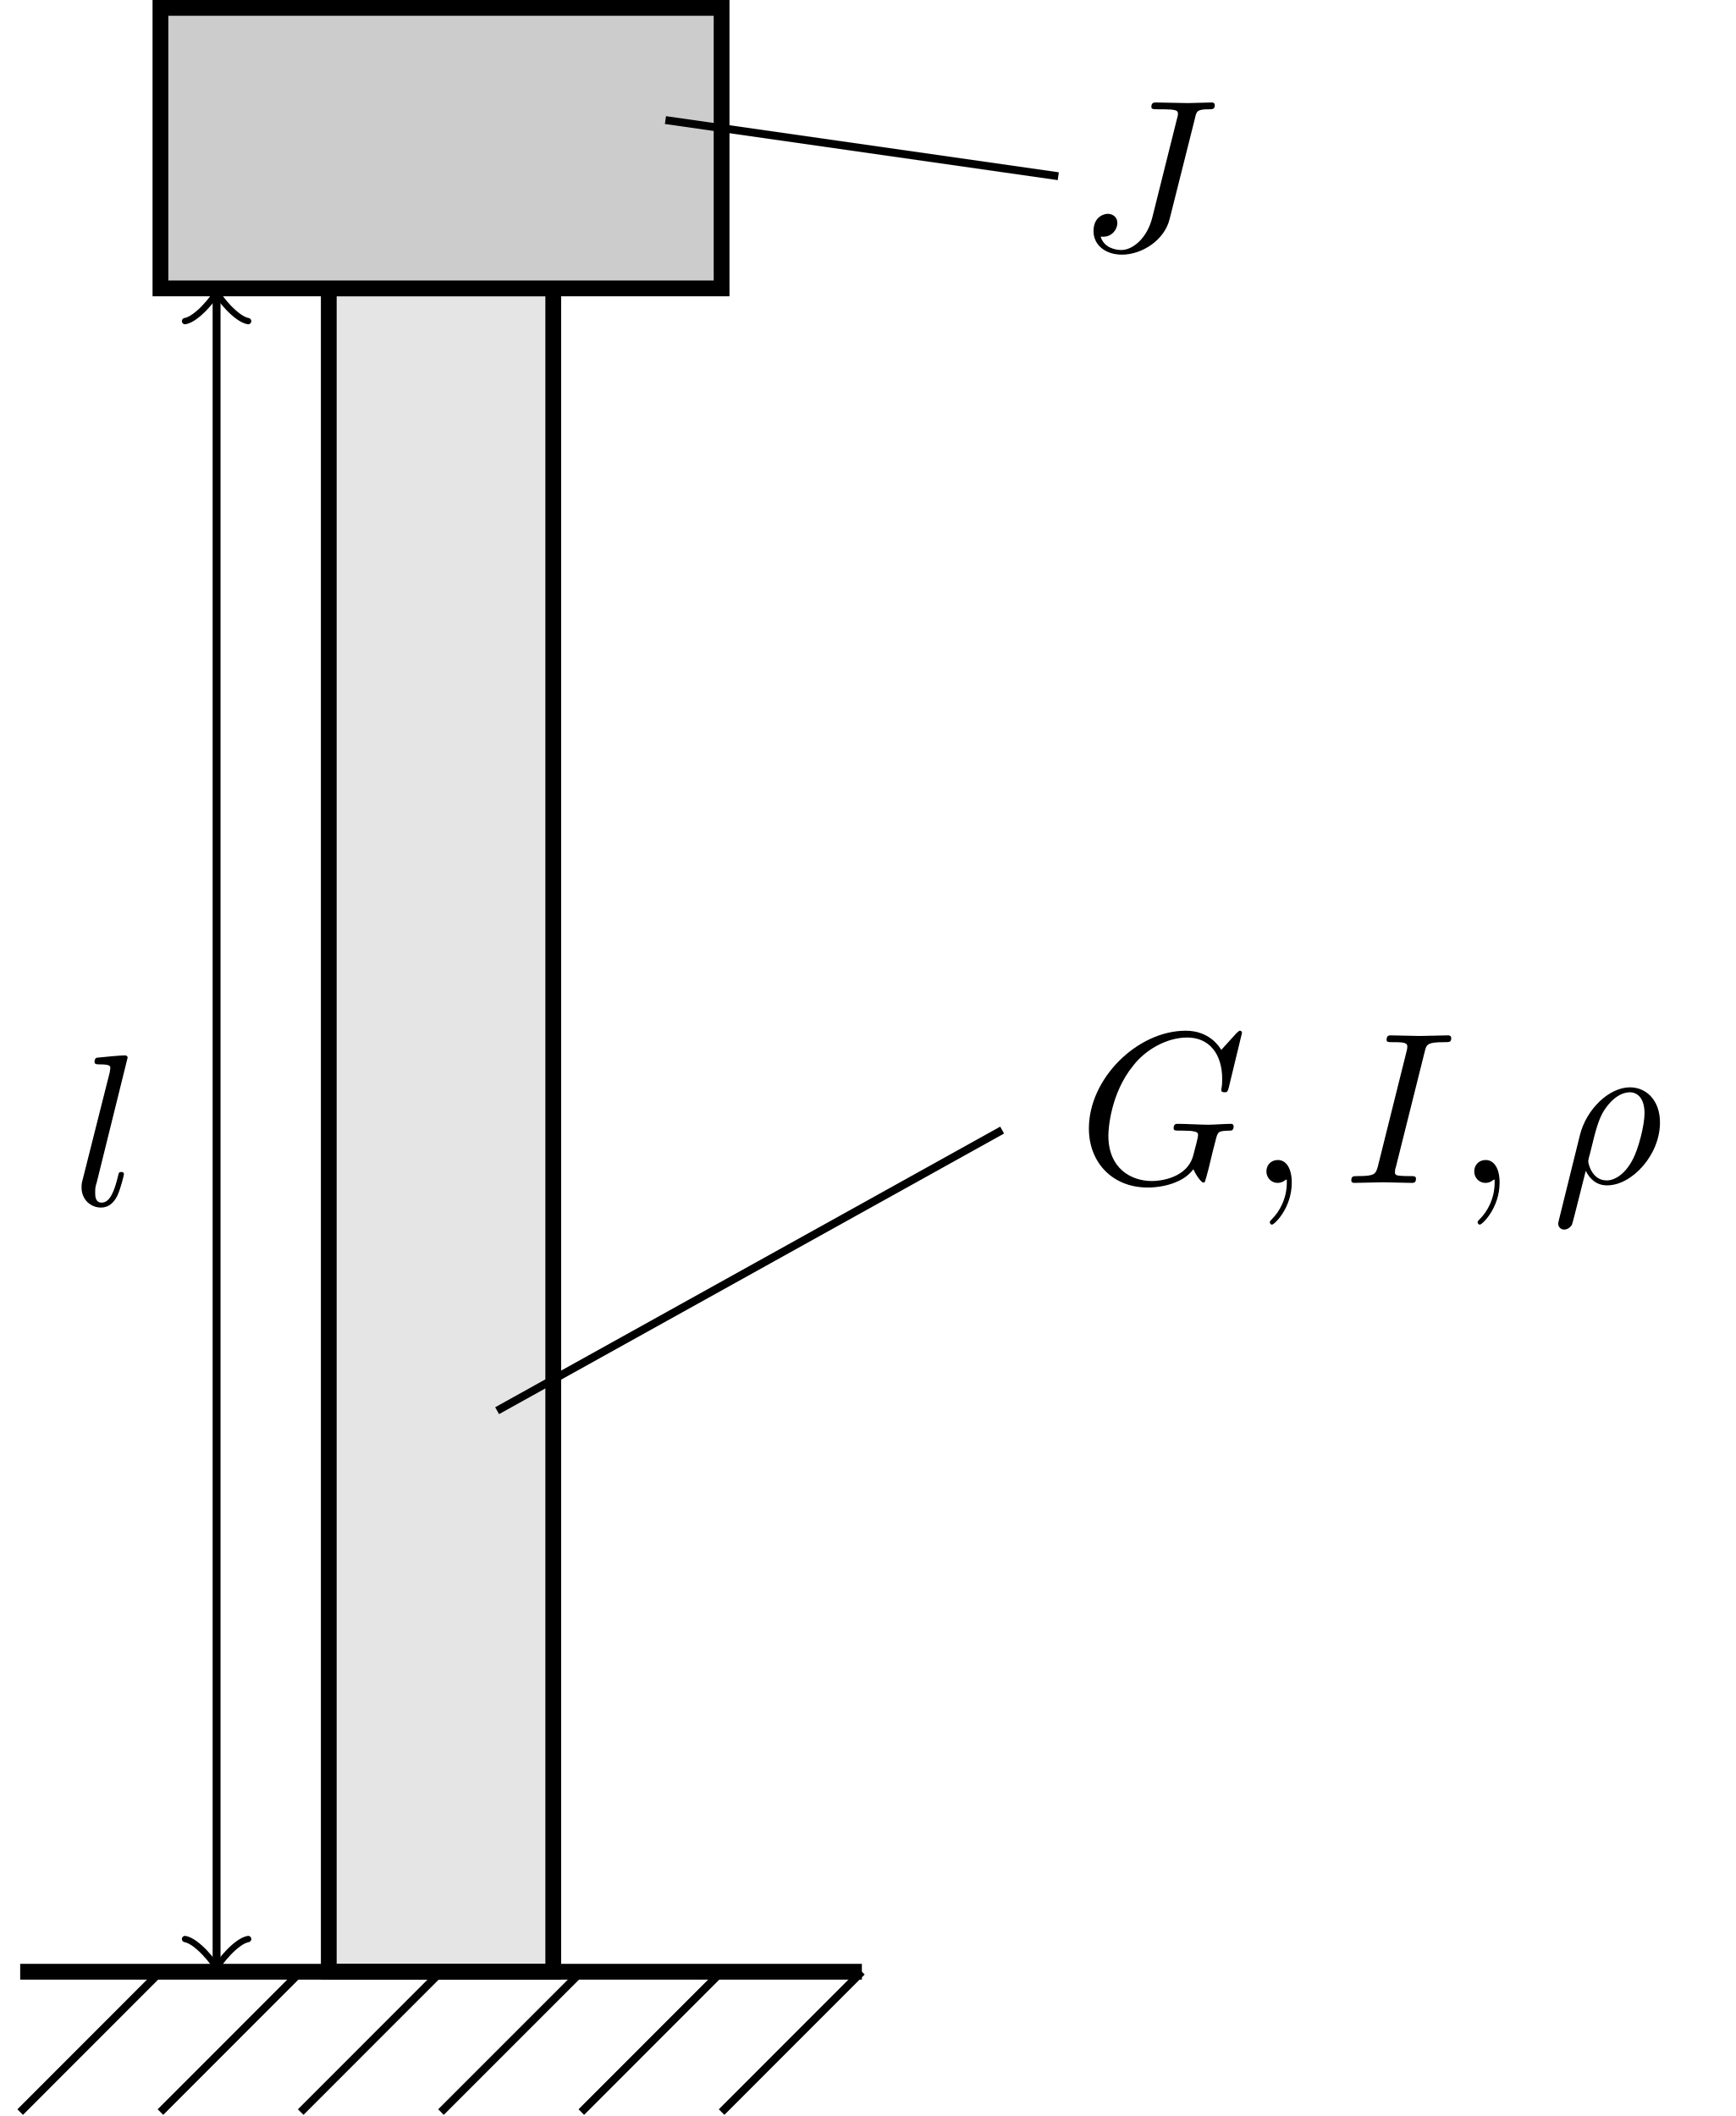
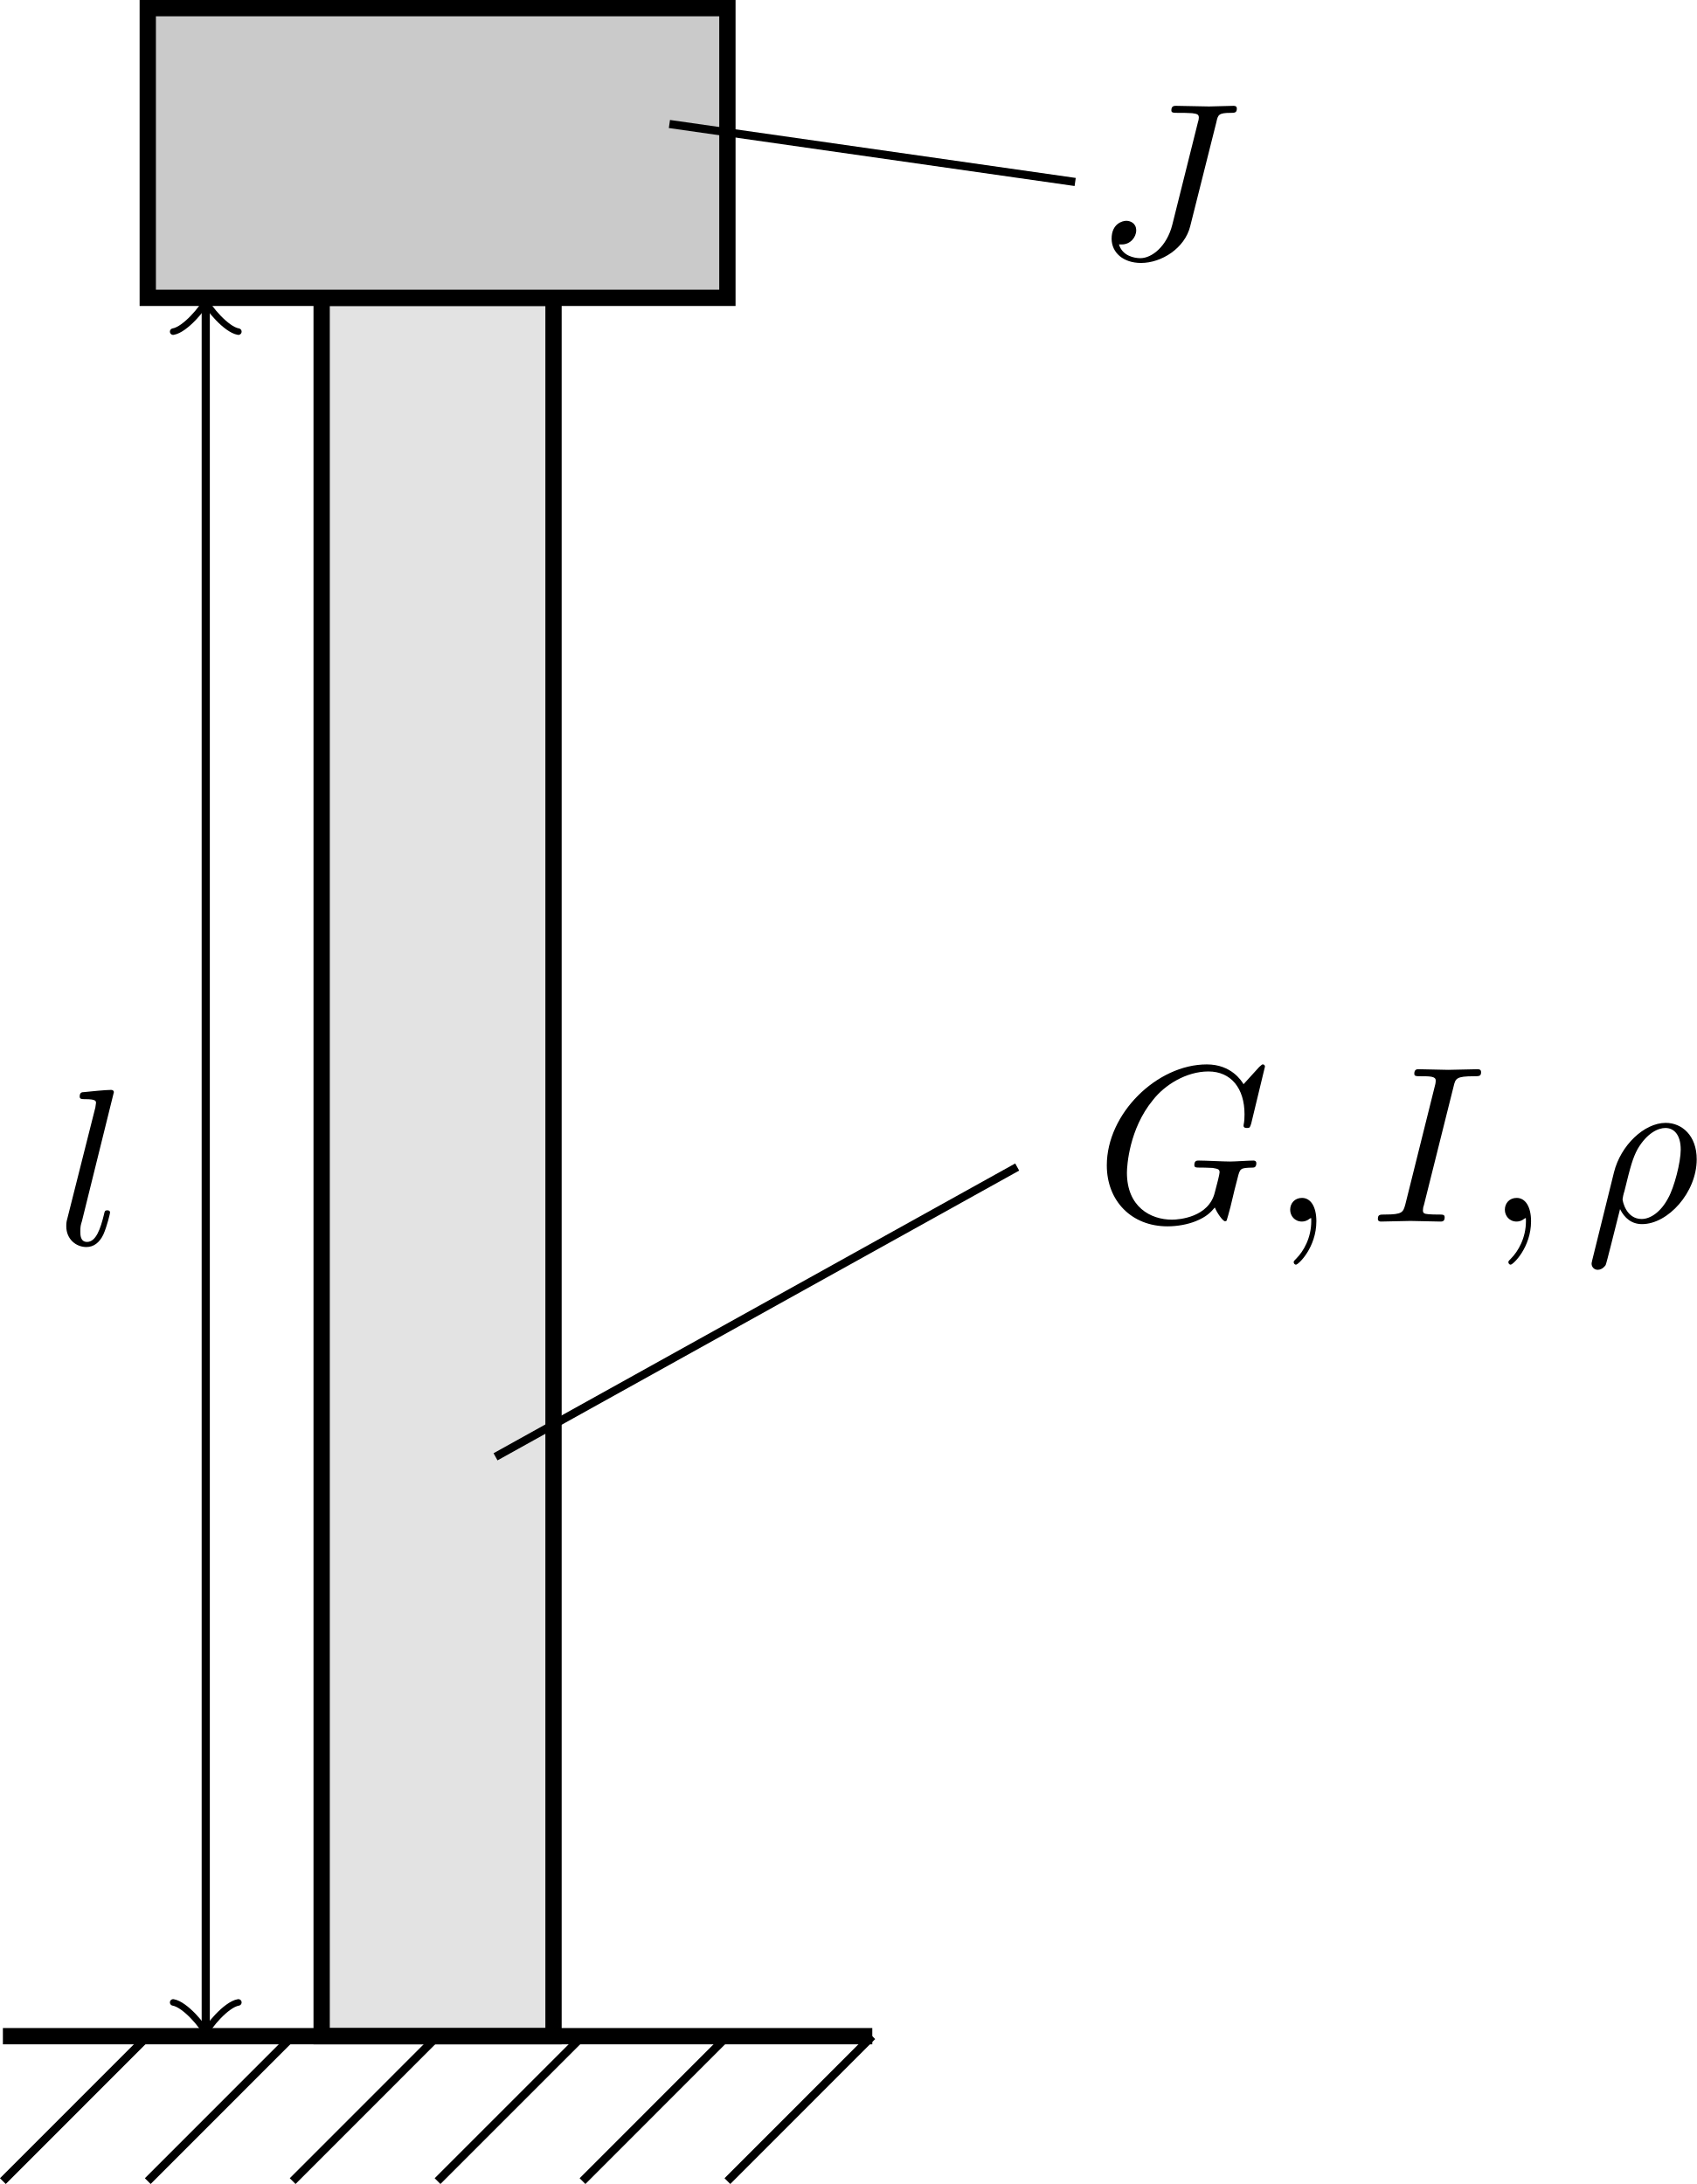
- <svg xmlns="http://www.w3.org/2000/svg" xmlns:xlink="http://www.w3.org/1999/xlink" width="87.663pt" height="106.897pt" viewBox="0 0 87.663 106.897" version="1.1">
-   <defs>
-     <g>
+ <svg xmlns="http://www.w3.org/2000/svg" xmlns:xlink="http://www.w3.org/1999/xlink" width="125.156pt" height="161.145pt" viewBox="0 0 125.156 161.145" version="1.1" id="svg112">
+   <defs id="defs43">
+     <g id="g23">
      <symbol overflow="visible" id="glyph0-0">
-         <path style="stroke:none;" d="" />
+         <path style="stroke:none" d="" id="path2" />
      </symbol>
      <symbol overflow="visible" id="glyph0-1">
-         <path style="stroke:none;" d="M 5.906 -6.656 C 5.984 -7.016 6.016 -7.109 6.609 -7.109 C 6.781 -7.109 6.906 -7.109 6.906 -7.312 C 6.906 -7.422 6.844 -7.453 6.75 -7.453 C 6.484 -7.453 5.812 -7.422 5.547 -7.422 C 5.188 -7.422 4.297 -7.453 3.938 -7.453 C 3.844 -7.453 3.703 -7.453 3.703 -7.234 C 3.703 -7.109 3.797 -7.109 4.078 -7.109 C 4.328 -7.109 4.438 -7.109 4.719 -7.094 C 4.969 -7.062 5.047 -7.031 5.047 -6.875 C 5.047 -6.812 5.031 -6.734 5 -6.641 L 3.75 -1.641 C 3.484 -0.578 2.75 0 2.188 0 C 1.891 0 1.312 -0.109 1.141 -0.672 C 1.172 -0.672 1.25 -0.672 1.281 -0.672 C 1.703 -0.672 1.984 -1.031 1.984 -1.359 C 1.984 -1.719 1.688 -1.828 1.5 -1.828 C 1.312 -1.828 0.781 -1.688 0.781 -0.953 C 0.781 -0.266 1.359 0.234 2.219 0.234 C 3.219 0.234 4.359 -0.484 4.625 -1.562 Z M 5.906 -6.656 " />
+         <path style="stroke:none" d="m 5.906,-6.656 c 0.078,-0.359 0.109,-0.453 0.703,-0.453 0.172,0 0.297,0 0.297,-0.203 0,-0.109 -0.062,-0.141 -0.156,-0.141 -0.266,0 -0.938,0.031 -1.203,0.031 -0.359,0 -1.25,-0.031 -1.609,-0.031 -0.094,0 -0.234,0 -0.234,0.219 0,0.125 0.094,0.125 0.375,0.125 0.25,0 0.359,0 0.641,0.016 0.25,0.031 0.328,0.062 0.328,0.219 0,0.062 -0.016,0.141 -0.047,0.234 l -1.25,5 C 3.484,-0.578 2.75,0 2.188,0 1.891,0 1.312,-0.109 1.141,-0.672 c 0.031,0 0.109,0 0.141,0 0.422,0 0.703,-0.359 0.703,-0.688 0,-0.359 -0.297,-0.469 -0.484,-0.469 -0.188,0 -0.719,0.141 -0.719,0.875 0,0.688 0.578,1.188 1.438,1.188 1,0 2.141,-0.719 2.406,-1.797 z m 0,0" id="path5" />
      </symbol>
      <symbol overflow="visible" id="glyph0-2">
-         <path style="stroke:none;" d="M 8.281 -7.578 C 8.281 -7.609 8.266 -7.688 8.172 -7.688 C 8.141 -7.688 8.125 -7.672 8 -7.562 L 7.234 -6.719 C 7.141 -6.875 6.641 -7.688 5.438 -7.688 C 3 -7.688 0.547 -5.281 0.547 -2.75 C 0.547 -1.016 1.75 0.234 3.516 0.234 C 4 0.234 4.5 0.141 4.891 -0.016 C 5.438 -0.234 5.641 -0.469 5.828 -0.688 C 5.938 -0.422 6.219 -0.016 6.328 -0.016 C 6.375 -0.016 6.406 -0.047 6.406 -0.047 C 6.422 -0.078 6.531 -0.484 6.594 -0.719 L 6.797 -1.562 C 6.844 -1.75 6.891 -1.938 6.938 -2.109 C 7.062 -2.609 7.062 -2.625 7.688 -2.641 C 7.75 -2.641 7.859 -2.656 7.859 -2.859 C 7.859 -2.938 7.812 -2.984 7.719 -2.984 C 7.469 -2.984 6.828 -2.938 6.578 -2.938 C 6.234 -2.938 5.391 -2.984 5.047 -2.984 C 4.953 -2.984 4.828 -2.984 4.828 -2.766 C 4.828 -2.641 4.906 -2.641 5.141 -2.641 C 5.156 -2.641 5.469 -2.641 5.719 -2.625 C 6.016 -2.578 6.062 -2.547 6.062 -2.406 C 6.062 -2.312 5.938 -1.828 5.828 -1.422 C 5.531 -0.219 4.109 -0.094 3.734 -0.094 C 2.688 -0.094 1.531 -0.719 1.531 -2.391 C 1.531 -2.719 1.641 -4.531 2.797 -5.938 C 3.375 -6.688 4.438 -7.344 5.516 -7.344 C 6.625 -7.344 7.281 -6.516 7.281 -5.25 C 7.281 -4.812 7.234 -4.797 7.234 -4.688 C 7.234 -4.578 7.359 -4.578 7.406 -4.578 C 7.547 -4.578 7.547 -4.609 7.609 -4.797 Z M 8.281 -7.578 " />
+         <path style="stroke:none" d="M 8.281,-7.578 C 8.281,-7.609 8.266,-7.688 8.172,-7.688 8.141,-7.688 8.125,-7.672 8,-7.562 L 7.234,-6.719 C 7.141,-6.875 6.641,-7.688 5.438,-7.688 3,-7.688 0.547,-5.281 0.547,-2.75 c 0,1.734 1.203,2.984 2.969,2.984 0.484,0 0.984,-0.094 1.375,-0.25 0.547,-0.219 0.75,-0.453 0.938,-0.672 0.109,0.266 0.391,0.672 0.5,0.672 0.047,0 0.078,-0.031 0.078,-0.031 0.016,-0.031 0.125,-0.438 0.188,-0.672 L 6.797,-1.562 C 6.844,-1.75 6.891,-1.938 6.938,-2.109 c 0.125,-0.5 0.125,-0.516 0.75,-0.531 0.062,0 0.172,-0.016 0.172,-0.219 0,-0.078 -0.047,-0.125 -0.141,-0.125 -0.25,0 -0.891,0.047 -1.141,0.047 -0.344,0 -1.188,-0.047 -1.531,-0.047 -0.094,0 -0.219,0 -0.219,0.219 0,0.125 0.078,0.125 0.312,0.125 0.016,0 0.328,0 0.578,0.016 0.297,0.047 0.344,0.078 0.344,0.219 0,0.094 -0.125,0.578 -0.234,0.984 -0.297,1.203 -1.719,1.328 -2.094,1.328 -1.047,0 -2.203,-0.625 -2.203,-2.297 0,-0.328 0.109,-2.141 1.266,-3.547 0.578,-0.75 1.641,-1.406 2.719,-1.406 1.109,0 1.766,0.828 1.766,2.094 0,0.438 -0.047,0.453 -0.047,0.562 0,0.109 0.125,0.109 0.172,0.109 0.141,0 0.141,-0.031 0.203,-0.219 z m 0,0" id="path8" />
      </symbol>
      <symbol overflow="visible" id="glyph0-3">
-         <path style="stroke:none;" d="M 2.219 -0.016 C 2.219 -0.734 1.938 -1.156 1.516 -1.156 C 1.156 -1.156 0.938 -0.891 0.938 -0.578 C 0.938 -0.281 1.156 0 1.516 0 C 1.641 0 1.781 -0.047 1.891 -0.141 C 1.938 -0.156 1.938 -0.172 1.953 -0.172 C 1.969 -0.172 1.969 -0.156 1.969 -0.016 C 1.969 0.797 1.594 1.453 1.234 1.812 C 1.109 1.938 1.109 1.953 1.109 1.984 C 1.109 2.062 1.172 2.109 1.219 2.109 C 1.344 2.109 2.219 1.266 2.219 -0.016 Z M 2.219 -0.016 " />
+         <path style="stroke:none" d="m 2.219,-0.016 c 0,-0.719 -0.281,-1.141 -0.703,-1.141 -0.359,0 -0.578,0.266 -0.578,0.578 C 0.938,-0.281 1.156,0 1.516,0 c 0.125,0 0.266,-0.047 0.375,-0.141 0.047,-0.016 0.047,-0.031 0.062,-0.031 0.016,0 0.016,0.016 0.016,0.156 0,0.812 -0.375,1.469 -0.734,1.828 -0.125,0.125 -0.125,0.141 -0.125,0.172 0,0.078 0.062,0.125 0.109,0.125 0.125,0 1,-0.844 1,-2.125 z m 0,0" id="path11" />
      </symbol>
      <symbol overflow="visible" id="glyph0-4">
-         <path style="stroke:none;" d="M 4.078 -6.609 C 4.172 -7 4.203 -7.109 5.078 -7.109 C 5.328 -7.109 5.422 -7.109 5.422 -7.312 C 5.422 -7.453 5.297 -7.453 5.25 -7.453 C 4.938 -7.453 4.141 -7.422 3.812 -7.422 C 3.484 -7.422 2.688 -7.453 2.359 -7.453 C 2.297 -7.453 2.156 -7.453 2.156 -7.234 C 2.156 -7.109 2.25 -7.109 2.453 -7.109 C 2.906 -7.109 3.203 -7.109 3.203 -6.906 C 3.203 -6.844 3.203 -6.828 3.188 -6.734 L 1.719 -0.844 C 1.609 -0.453 1.578 -0.344 0.719 -0.344 C 0.469 -0.344 0.375 -0.344 0.375 -0.125 C 0.375 0 0.5 0 0.531 0 C 0.844 0 1.641 -0.031 1.969 -0.031 C 2.297 -0.031 3.094 0 3.422 0 C 3.516 0 3.641 0 3.641 -0.203 C 3.641 -0.344 3.562 -0.344 3.312 -0.344 C 3.125 -0.344 3.062 -0.344 2.844 -0.359 C 2.625 -0.375 2.578 -0.422 2.578 -0.547 C 2.578 -0.625 2.594 -0.719 2.625 -0.797 Z M 4.078 -6.609 " />
+         <path style="stroke:none" d="m 4.078,-6.609 c 0.094,-0.391 0.125,-0.5 1,-0.5 0.25,0 0.344,0 0.344,-0.203 0,-0.141 -0.125,-0.141 -0.172,-0.141 -0.312,0 -1.109,0.031 -1.438,0.031 -0.328,0 -1.125,-0.031 -1.453,-0.031 -0.062,0 -0.203,0 -0.203,0.219 0,0.125 0.094,0.125 0.297,0.125 0.453,0 0.75,0 0.75,0.203 0,0.062 0,0.078 -0.016,0.172 L 1.719,-0.844 c -0.109,0.391 -0.141,0.5 -1,0.5 -0.25,0 -0.344,0 -0.344,0.219 C 0.375,0 0.5,0 0.531,0 0.844,0 1.641,-0.031 1.969,-0.031 2.297,-0.031 3.094,0 3.422,0 c 0.094,0 0.219,0 0.219,-0.203 0,-0.141 -0.078,-0.141 -0.328,-0.141 -0.188,0 -0.25,0 -0.469,-0.016 -0.219,-0.016 -0.266,-0.062 -0.266,-0.188 0,-0.078 0.016,-0.172 0.047,-0.25 z m 0,0" id="path14" />
      </symbol>
      <symbol overflow="visible" id="glyph0-5">
-         <path style="stroke:none;" d="M 0.359 1.891 C 0.328 2.016 0.328 2.047 0.328 2.062 C 0.328 2.219 0.453 2.359 0.625 2.359 C 0.859 2.359 1 2.156 1.016 2.125 C 1.062 2.031 1.422 0.562 1.719 -0.609 C 1.938 -0.172 2.281 0.125 2.797 0.125 C 4.062 0.125 5.469 -1.422 5.469 -3.047 C 5.469 -4.203 4.75 -4.828 3.953 -4.828 C 2.906 -4.828 1.75 -3.734 1.422 -2.406 Z M 2.781 -0.125 C 2.016 -0.125 1.844 -1 1.844 -1.094 C 1.844 -1.141 1.891 -1.359 1.938 -1.5 C 2.234 -2.719 2.344 -3.109 2.578 -3.547 C 3.047 -4.344 3.594 -4.578 3.938 -4.578 C 4.344 -4.578 4.688 -4.266 4.688 -3.516 C 4.688 -2.906 4.375 -1.688 4.078 -1.156 C 3.719 -0.469 3.203 -0.125 2.781 -0.125 Z M 2.781 -0.125 " />
+         <path style="stroke:none" d="m 0.359,1.891 c -0.031,0.125 -0.031,0.156 -0.031,0.172 0,0.156 0.125,0.297 0.297,0.297 C 0.859,2.359 1,2.156 1.016,2.125 1.062,2.031 1.422,0.562 1.719,-0.609 1.938,-0.172 2.281,0.125 2.797,0.125 c 1.266,0 2.672,-1.547 2.672,-3.172 0,-1.156 -0.719,-1.781 -1.516,-1.781 -1.047,0 -2.203,1.094 -2.531,2.422 z M 2.781,-0.125 c -0.766,0 -0.938,-0.875 -0.938,-0.969 0,-0.047 0.047,-0.266 0.094,-0.406 0.297,-1.219 0.406,-1.609 0.641,-2.047 0.469,-0.797 1.016,-1.031 1.359,-1.031 0.406,0 0.75,0.312 0.75,1.062 0,0.609 -0.312,1.828 -0.609,2.359 -0.359,0.688 -0.875,1.031 -1.297,1.031 z m 0,0" id="path17" />
      </symbol>
      <symbol overflow="visible" id="glyph0-6">
-         <path style="stroke:none;" d="M 2.812 -7.453 C 2.812 -7.453 2.812 -7.562 2.672 -7.562 C 2.422 -7.562 1.625 -7.484 1.344 -7.453 C 1.25 -7.453 1.141 -7.438 1.141 -7.234 C 1.141 -7.109 1.25 -7.109 1.406 -7.109 C 1.938 -7.109 1.938 -7.016 1.938 -6.922 L 1.906 -6.703 L 0.531 -1.25 C 0.5 -1.141 0.484 -1.062 0.484 -0.891 C 0.484 -0.266 0.953 0.125 1.469 0.125 C 1.828 0.125 2.109 -0.094 2.297 -0.484 C 2.484 -0.906 2.625 -1.531 2.625 -1.562 C 2.625 -1.672 2.516 -1.672 2.484 -1.672 C 2.375 -1.672 2.359 -1.625 2.328 -1.469 C 2.156 -0.766 1.938 -0.125 1.5 -0.125 C 1.172 -0.125 1.172 -0.469 1.172 -0.625 C 1.172 -0.891 1.188 -0.938 1.25 -1.141 Z M 2.812 -7.453 " />
+         <path style="stroke:none" d="m 2.812,-7.453 c 0,0 0,-0.109 -0.141,-0.109 -0.25,0 -1.047,0.078 -1.328,0.109 -0.094,0 -0.203,0.016 -0.203,0.219 0,0.125 0.109,0.125 0.266,0.125 0.531,0 0.531,0.094 0.531,0.188 L 1.906,-6.703 0.531,-1.25 C 0.5,-1.141 0.484,-1.062 0.484,-0.891 c 0,0.625 0.469,1.016 0.984,1.016 0.359,0 0.641,-0.219 0.828,-0.609 C 2.484,-0.906 2.625,-1.531 2.625,-1.562 c 0,-0.109 -0.109,-0.109 -0.141,-0.109 -0.109,0 -0.125,0.047 -0.156,0.203 C 2.156,-0.766 1.938,-0.125 1.5,-0.125 c -0.328,0 -0.328,-0.344 -0.328,-0.5 0,-0.266 0.016,-0.312 0.078,-0.516 z m 0,0" id="path20" />
      </symbol>
    </g>
    <clipPath id="clip1">
-       <path d="M 30 93 L 50 93 L 50 106.898 L 30 106.898 Z M 30 93 " />
+       <path d="m 30,93 h 20 v 13.898 H 30 Z m 0,0" id="path25" />
    </clipPath>
    <clipPath id="clip2">
-       <path d="M 23 93 L 43 93 L 43 106.898 L 23 106.898 Z M 23 93 " />
+       <path d="m 23,93 h 20 v 13.898 H 23 Z m 0,0" id="path28" />
    </clipPath>
    <clipPath id="clip3">
-       <path d="M 16 93 L 36 93 L 36 106.898 L 16 106.898 Z M 16 93 " />
+       <path d="m 16,93 h 20 v 13.898 H 16 Z m 0,0" id="path31" />
    </clipPath>
    <clipPath id="clip4">
-       <path d="M 9 93 L 28 93 L 28 106.898 L 9 106.898 Z M 9 93 " />
+       <path d="m 9,93 h 19 v 13.898 H 9 Z m 0,0" id="path34" />
    </clipPath>
    <clipPath id="clip5">
-       <path d="M 2 93 L 21 93 L 21 106.898 L 2 106.898 Z M 2 93 " />
+       <path d="m 2,93 h 19 v 13.898 H 2 Z m 0,0" id="path37" />
    </clipPath>
    <clipPath id="clip6">
-       <path d="M 0 93 L 14 93 L 14 106.898 L 0 106.898 Z M 0 93 " />
+       <path d="m 0,93 h 14 v 13.898 H 0 Z m 0,0" id="path40" />
    </clipPath>
  </defs>
-   <g id="surface1">
-     <path style="fill-rule:nonzero;fill:rgb(89.999%,89.999%,89.999%);fill-opacity:1;stroke-width:0.797;stroke-linecap:butt;stroke-linejoin:miter;stroke:rgb(0%,0%,0%);stroke-opacity:1;stroke-miterlimit:10;" d="M -5.67 0.002 L -5.67 85.041 L 5.67 85.041 L 5.67 0.002 Z M -5.67 0.002 " transform="matrix(1,0,0,-1,22.279,99.611)" />
-     <path style="fill-rule:nonzero;fill:rgb(79.999%,79.999%,79.999%);fill-opacity:1;stroke-width:0.797;stroke-linecap:butt;stroke-linejoin:miter;stroke:rgb(0%,0%,0%);stroke-opacity:1;stroke-miterlimit:10;" d="M -14.174 85.041 L -14.174 99.213 L 14.174 99.213 L 14.174 85.041 Z M -14.174 85.041 " transform="matrix(1,0,0,-1,22.279,99.611)" />
-     <g style="fill:rgb(0%,0%,0%);fill-opacity:1;">
-       <use xlink:href="#glyph0-1" x="54.461" y="12.63" />
+   <g id="surface1" transform="matrix(1.508282,0,0,1.508282,-1.325178,1.0256657e-4)">
+     <path style="fill:#e3e3e3;fill-opacity:1;fill-rule:nonzero;stroke:#000000;stroke-width:0.797;stroke-linecap:butt;stroke-linejoin:miter;stroke-miterlimit:10;stroke-opacity:1" d="M -5.67,0.002 V 85.041 H 5.67 V 0.002 Z m 0,0" transform="matrix(1,0,0,-1,22.279,99.611)" id="path45" />
+     <path style="fill:#cacaca;fill-opacity:1;fill-rule:nonzero;stroke:#000000;stroke-width:0.797;stroke-linecap:butt;stroke-linejoin:miter;stroke-miterlimit:10;stroke-opacity:1" d="M -14.174,85.041 V 99.213 H 14.174 V 85.041 Z m 0,0" transform="matrix(1,0,0,-1,22.279,99.611)" id="path47" />
+     <g style="fill:#000000;fill-opacity:1" id="g51">
+       <use xlink:href="#glyph0-1" x="54.461" y="12.63" id="use49" width="100%" height="100%" />
    </g>
-     <g style="fill:rgb(0%,0%,0%);fill-opacity:1;">
-       <use xlink:href="#glyph0-2" x="54.461" y="59.758" />
-       <use xlink:href="#glyph0-3" x="63.038" y="59.758" />
+     <g style="fill:#000000;fill-opacity:1" id="g57">
+       <use xlink:href="#glyph0-2" x="54.461" y="59.758" id="use53" width="100%" height="100%" />
+       <use xlink:href="#glyph0-3" x="63.038" y="59.758" id="use55" width="100%" height="100%" />
    </g>
-     <g style="fill:rgb(0%,0%,0%);fill-opacity:1;">
-       <use xlink:href="#glyph0-4" x="67.89" y="59.758" />
+     <g style="fill:#000000;fill-opacity:1" id="g61">
+       <use xlink:href="#glyph0-4" x="67.89" y="59.758" id="use59" width="100%" height="100%" />
    </g>
-     <g style="fill:rgb(0%,0%,0%);fill-opacity:1;">
-       <use xlink:href="#glyph0-3" x="73.537" y="59.758" />
+     <g style="fill:#000000;fill-opacity:1" id="g65">
+       <use xlink:href="#glyph0-3" x="73.537" y="59.758" id="use63" width="100%" height="100%" />
    </g>
-     <g style="fill:rgb(0%,0%,0%);fill-opacity:1;">
-       <use xlink:href="#glyph0-5" x="78.389" y="59.758" />
+     <g style="fill:#000000;fill-opacity:1" id="g69">
+       <use xlink:href="#glyph0-5" x="78.389" y="59.758" id="use67" width="100%" height="100%" />
    </g>
-     <path style="fill:none;stroke-width:0.797;stroke-linecap:butt;stroke-linejoin:miter;stroke:rgb(0%,0%,0%);stroke-opacity:1;stroke-miterlimit:10;" d="M -21.259 0.002 L 21.26 0.002 " transform="matrix(1,0,0,-1,22.279,99.611)" />
-     <g clip-path="url(#clip1)" clip-rule="nonzero">
-       <path style="fill:none;stroke-width:0.399;stroke-linecap:butt;stroke-linejoin:miter;stroke:rgb(0%,0%,0%);stroke-opacity:1;stroke-miterlimit:10;" d="M 21.26 0.002 L 14.174 -7.088 " transform="matrix(1,0,0,-1,22.279,99.611)" />
+     <path style="fill:none;stroke:#000000;stroke-width:0.797;stroke-linecap:butt;stroke-linejoin:miter;stroke-miterlimit:10;stroke-opacity:1" d="M -21.259,0.002 H 21.26" transform="matrix(1,0,0,-1,22.279,99.611)" id="path71" />
+     <g clip-path="url(#clip1)" clip-rule="nonzero" id="g75">
+       <path style="fill:none;stroke:#000000;stroke-width:0.399;stroke-linecap:butt;stroke-linejoin:miter;stroke-miterlimit:10;stroke-opacity:1" d="M 21.26,0.002 14.174,-7.088" transform="matrix(1,0,0,-1,22.279,99.611)" id="path73" />
    </g>
-     <g clip-path="url(#clip2)" clip-rule="nonzero">
-       <path style="fill:none;stroke-width:0.399;stroke-linecap:butt;stroke-linejoin:miter;stroke:rgb(0%,0%,0%);stroke-opacity:1;stroke-miterlimit:10;" d="M 14.174 0.002 L 7.088 -7.088 " transform="matrix(1,0,0,-1,22.279,99.611)" />
+     <g clip-path="url(#clip2)" clip-rule="nonzero" id="g79">
+       <path style="fill:none;stroke:#000000;stroke-width:0.399;stroke-linecap:butt;stroke-linejoin:miter;stroke-miterlimit:10;stroke-opacity:1" d="M 14.174,0.002 7.088,-7.088" transform="matrix(1,0,0,-1,22.279,99.611)" id="path77" />
    </g>
-     <g clip-path="url(#clip3)" clip-rule="nonzero">
-       <path style="fill:none;stroke-width:0.399;stroke-linecap:butt;stroke-linejoin:miter;stroke:rgb(0%,0%,0%);stroke-opacity:1;stroke-miterlimit:10;" d="M 7.088 0.002 L -0.002 -7.088 " transform="matrix(1,0,0,-1,22.279,99.611)" />
+     <g clip-path="url(#clip3)" clip-rule="nonzero" id="g83">
+       <path style="fill:none;stroke:#000000;stroke-width:0.399;stroke-linecap:butt;stroke-linejoin:miter;stroke-miterlimit:10;stroke-opacity:1" d="M 7.088,0.002 -0.002,-7.088" transform="matrix(1,0,0,-1,22.279,99.611)" id="path81" />
    </g>
-     <g clip-path="url(#clip4)" clip-rule="nonzero">
-       <path style="fill:none;stroke-width:0.399;stroke-linecap:butt;stroke-linejoin:miter;stroke:rgb(0%,0%,0%);stroke-opacity:1;stroke-miterlimit:10;" d="M -0.002 0.002 L -7.088 -7.088 " transform="matrix(1,0,0,-1,22.279,99.611)" />
+     <g clip-path="url(#clip4)" clip-rule="nonzero" id="g87">
+       <path style="fill:none;stroke:#000000;stroke-width:0.399;stroke-linecap:butt;stroke-linejoin:miter;stroke-miterlimit:10;stroke-opacity:1" d="M -0.002,0.002 -7.088,-7.088" transform="matrix(1,0,0,-1,22.279,99.611)" id="path85" />
    </g>
-     <g clip-path="url(#clip5)" clip-rule="nonzero">
-       <path style="fill:none;stroke-width:0.399;stroke-linecap:butt;stroke-linejoin:miter;stroke:rgb(0%,0%,0%);stroke-opacity:1;stroke-miterlimit:10;" d="M -7.088 0.002 L -14.174 -7.088 " transform="matrix(1,0,0,-1,22.279,99.611)" />
+     <g clip-path="url(#clip5)" clip-rule="nonzero" id="g91">
+       <path style="fill:none;stroke:#000000;stroke-width:0.399;stroke-linecap:butt;stroke-linejoin:miter;stroke-miterlimit:10;stroke-opacity:1" d="m -7.088,0.002 -7.086,-7.09" transform="matrix(1,0,0,-1,22.279,99.611)" id="path89" />
    </g>
-     <g clip-path="url(#clip6)" clip-rule="nonzero">
-       <path style="fill:none;stroke-width:0.399;stroke-linecap:butt;stroke-linejoin:miter;stroke:rgb(0%,0%,0%);stroke-opacity:1;stroke-miterlimit:10;" d="M -14.174 0.002 L -21.259 -7.088 " transform="matrix(1,0,0,-1,22.279,99.611)" />
+     <g clip-path="url(#clip6)" clip-rule="nonzero" id="g95">
+       <path style="fill:none;stroke:#000000;stroke-width:0.399;stroke-linecap:butt;stroke-linejoin:miter;stroke-miterlimit:10;stroke-opacity:1" d="m -14.174,0.002 -7.086,-7.09" transform="matrix(1,0,0,-1,22.279,99.611)" id="path93" />
    </g>
-     <path style="fill:none;stroke-width:0.399;stroke-linecap:butt;stroke-linejoin:miter;stroke:rgb(0%,0%,0%);stroke-opacity:1;stroke-miterlimit:10;" d="M -11.338 0.459 L -11.338 84.584 " transform="matrix(1,0,0,-1,22.279,99.611)" />
-     <path style="fill:none;stroke-width:0.319;stroke-linecap:round;stroke-linejoin:round;stroke:rgb(0%,0%,0%);stroke-opacity:1;stroke-miterlimit:10;" d="M -1.196 1.595 C -1.094 0.997 -0 0.099 0.3 0.001 C -0 -0.101 -1.094 -0.995 -1.196 -1.593 " transform="matrix(0,1,1,0,10.94045,99.15273)" />
-     <path style="fill:none;stroke-width:0.319;stroke-linecap:round;stroke-linejoin:round;stroke:rgb(0%,0%,0%);stroke-opacity:1;stroke-miterlimit:10;" d="M -1.194 1.593 C -1.096 0.995 0.002 0.101 0.298 -0.001 C 0.002 -0.099 -1.096 -0.997 -1.194 -1.595 " transform="matrix(0,-1,-1,0,10.94045,15.02886)" />
-     <g style="fill:rgb(0%,0%,0%);fill-opacity:1;">
-       <use xlink:href="#glyph0-6" x="3.636" y="60.879" />
+     <path style="fill:none;stroke:#000000;stroke-width:0.399;stroke-linecap:butt;stroke-linejoin:miter;stroke-miterlimit:10;stroke-opacity:1" d="m -11.338,0.459 v 84.125" transform="matrix(1,0,0,-1,22.279,99.611)" id="path97" />
+     <path style="fill:none;stroke:#000000;stroke-width:0.319;stroke-linecap:round;stroke-linejoin:round;stroke-miterlimit:10;stroke-opacity:1" d="M -1.196,1.595 C -1.094,0.997 -3.8625e-4,0.099 0.3,9.5625e-4 -3.8625e-4,-0.101 -1.094,-0.995 -1.196,-1.593" transform="matrix(0,1,1,0,10.94045,99.15273)" id="path99" />
+     <path style="fill:none;stroke:#000000;stroke-width:0.319;stroke-linecap:round;stroke-linejoin:round;stroke-miterlimit:10;stroke-opacity:1" d="M -1.194,1.593 C -1.096,0.995 0.002,0.101 0.298,-9.5625e-4 0.002,-0.099 -1.096,-0.997 -1.194,-1.595" transform="matrix(0,-1,-1,0,10.94045,15.02886)" id="path101" />
+     <g style="fill:#000000;fill-opacity:1" id="g105">
+       <use xlink:href="#glyph0-6" x="3.636" y="60.879" id="use103" width="100%" height="100%" />
    </g>
-     <path style="fill:none;stroke-width:0.399;stroke-linecap:butt;stroke-linejoin:miter;stroke:rgb(0%,0%,0%);stroke-opacity:1;stroke-miterlimit:10;" d="M 2.834 28.345 L 28.346 42.521 " transform="matrix(1,0,0,-1,22.279,99.611)" />
-     <path style="fill:none;stroke-width:0.399;stroke-linecap:butt;stroke-linejoin:miter;stroke:rgb(0%,0%,0%);stroke-opacity:1;stroke-miterlimit:10;" d="M 11.338 93.545 L 31.182 90.709 " transform="matrix(1,0,0,-1,22.279,99.611)" />
+     <path style="fill:none;stroke:#000000;stroke-width:0.399;stroke-linecap:butt;stroke-linejoin:miter;stroke-miterlimit:10;stroke-opacity:1" d="M 2.834,28.345 28.346,42.521" transform="matrix(1,0,0,-1,22.279,99.611)" id="path107" />
+     <path style="fill:none;stroke:#000000;stroke-width:0.399;stroke-linecap:butt;stroke-linejoin:miter;stroke-miterlimit:10;stroke-opacity:1" d="m 11.338,93.545 19.844,-2.836" transform="matrix(1,0,0,-1,22.279,99.611)" id="path109" />
  </g>
</svg>
